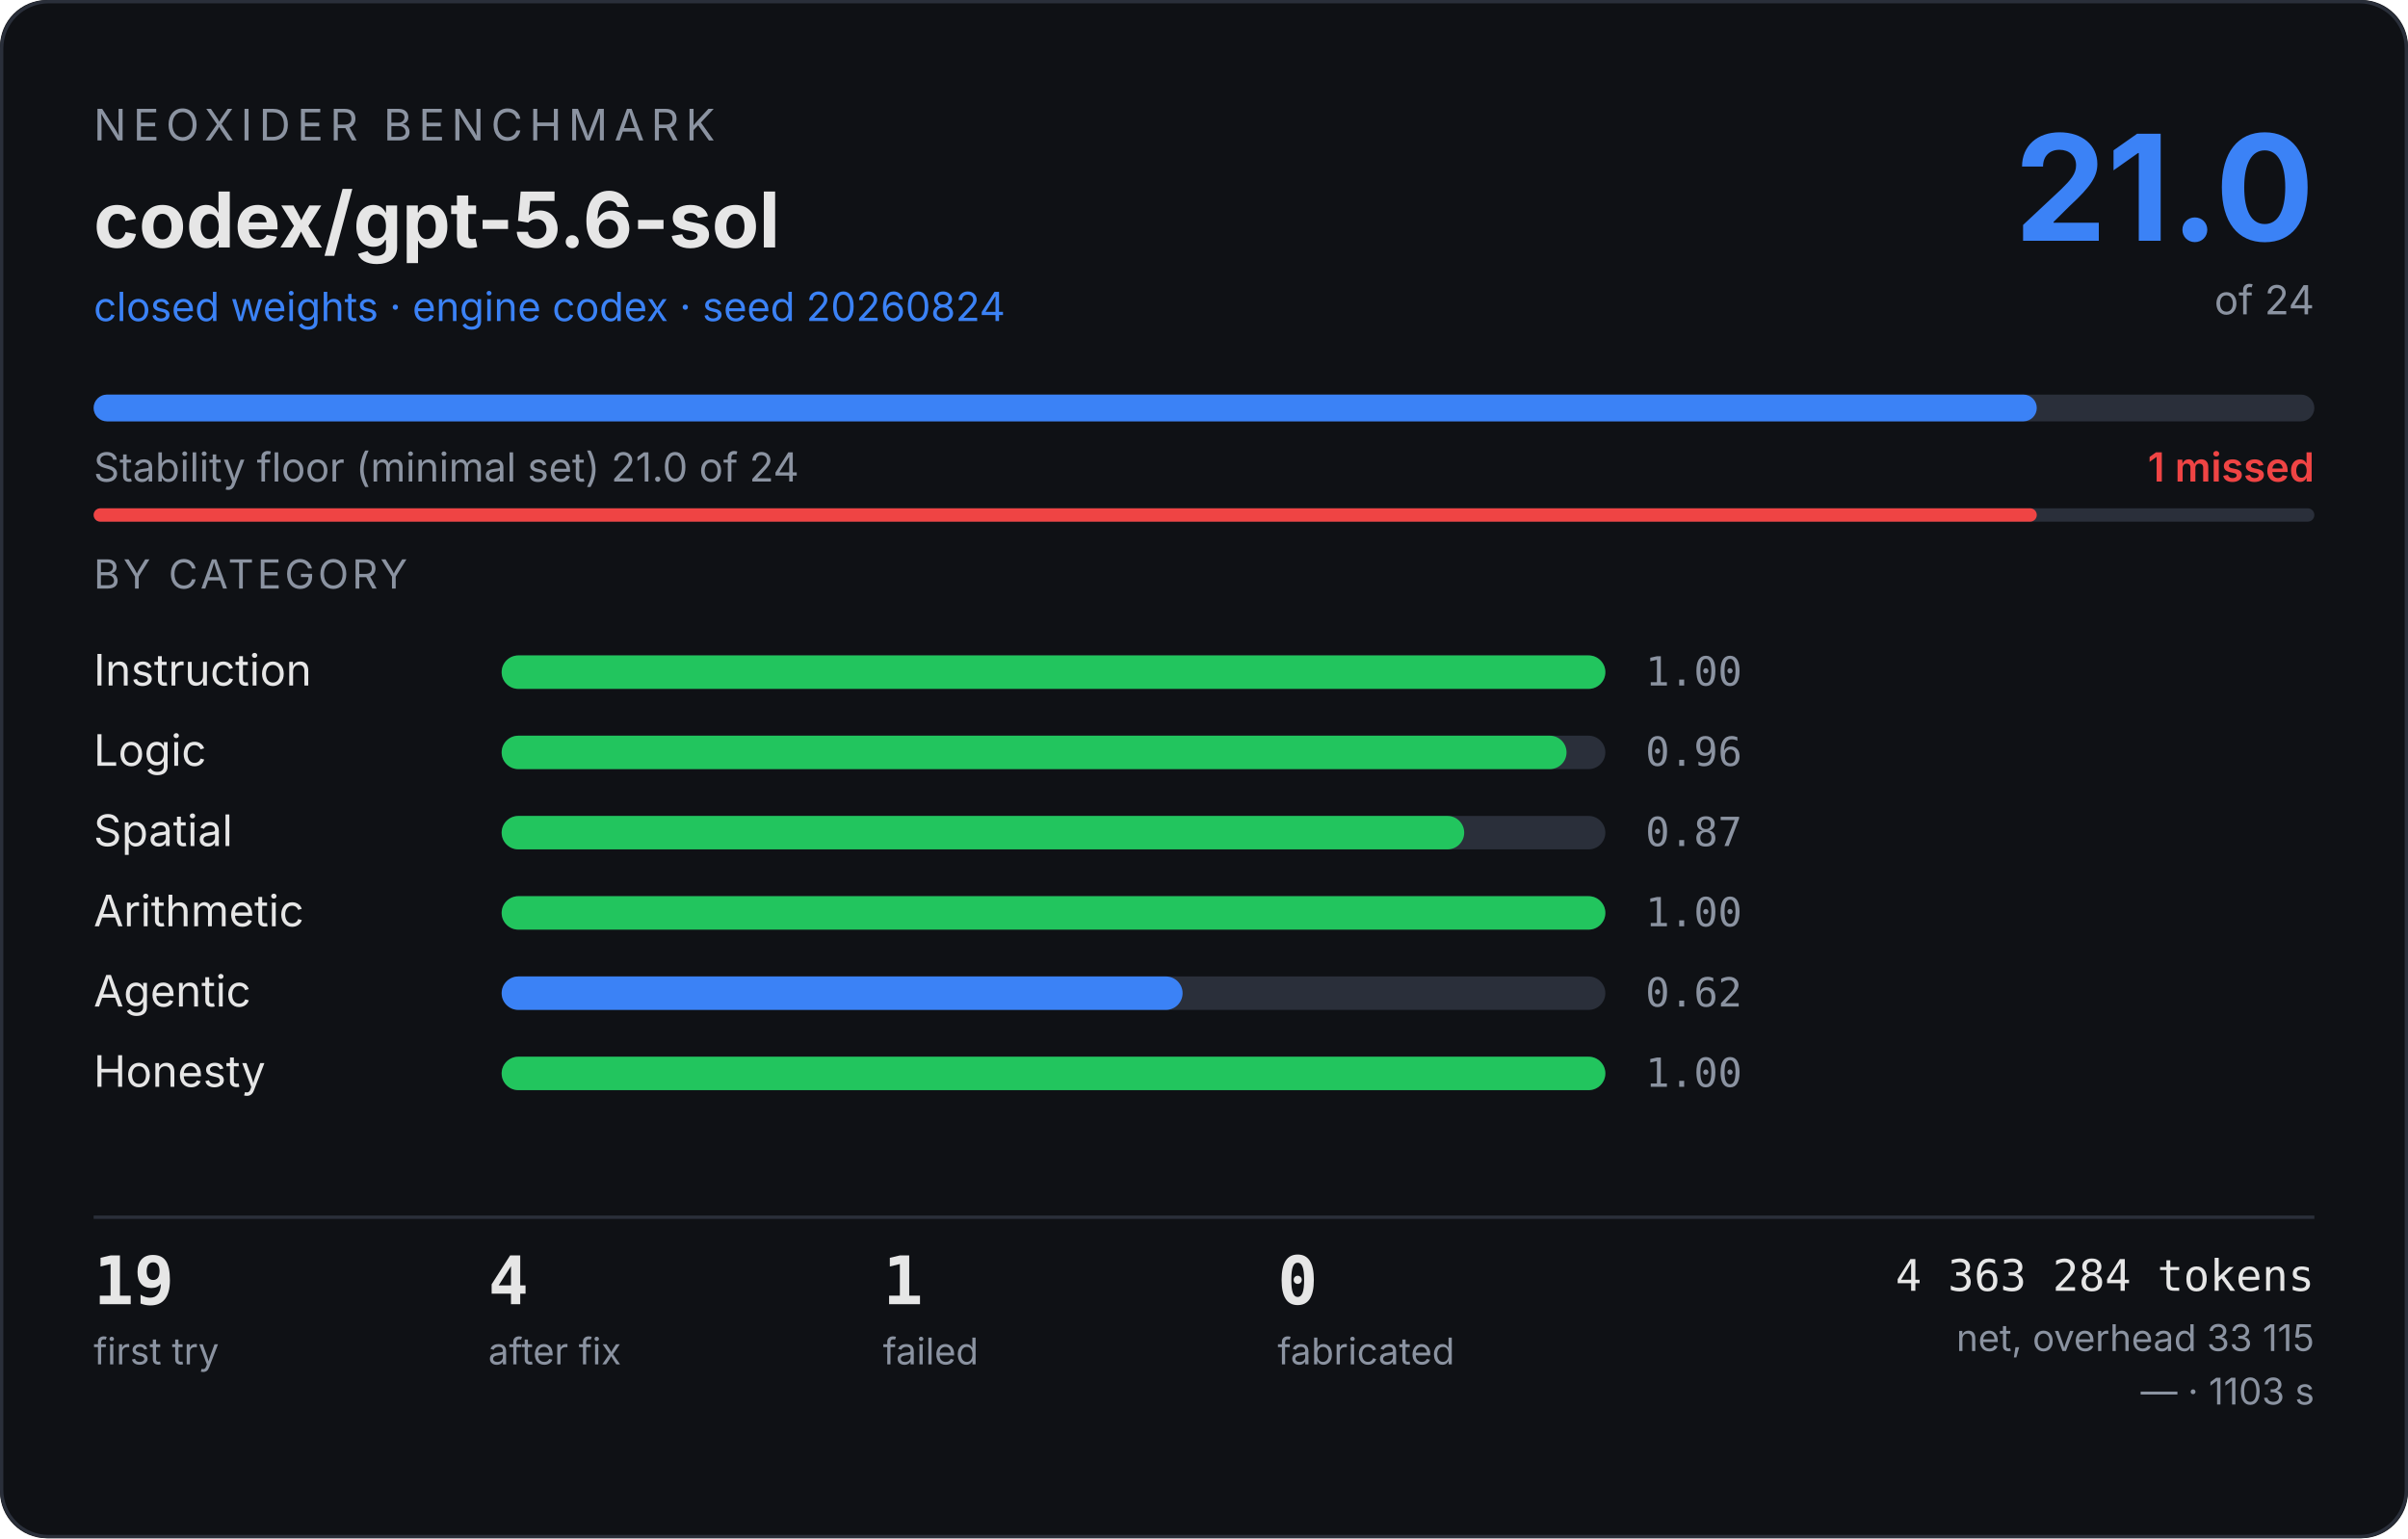
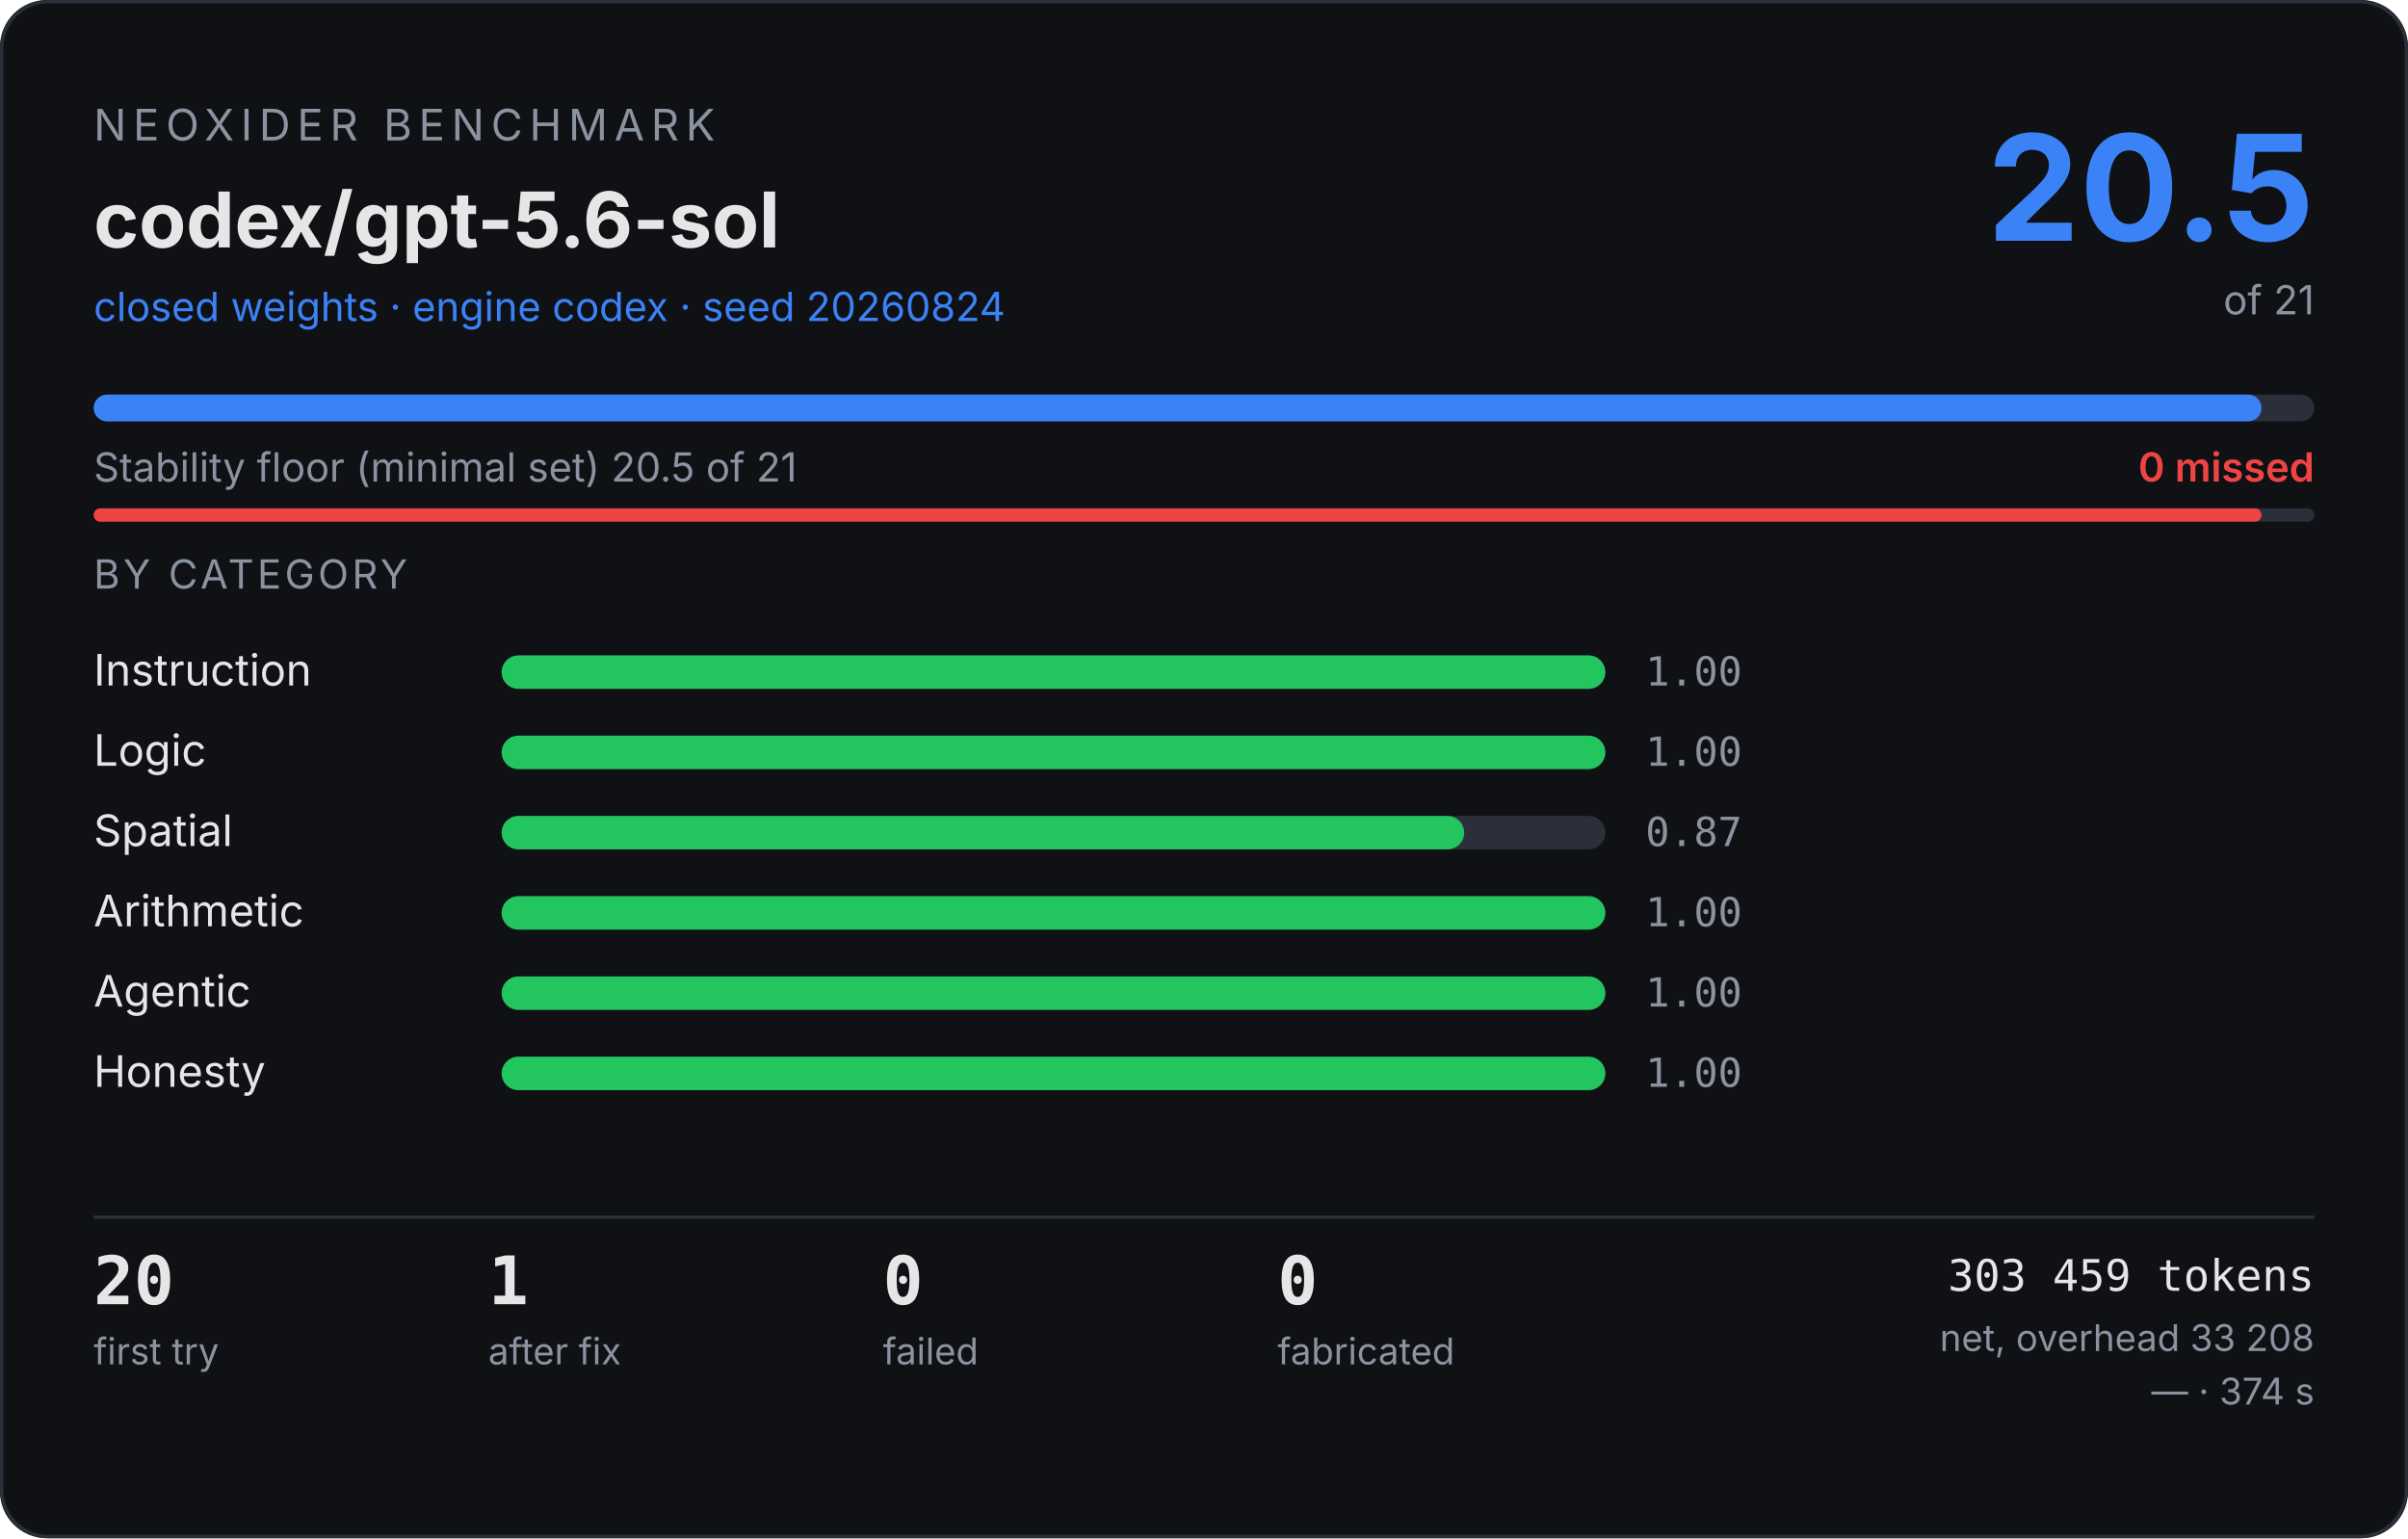
<svg xmlns="http://www.w3.org/2000/svg" width="720" height="460" viewBox="0 0 720 460" font-family="system-ui,-apple-system,Segoe UI,sans-serif">
  <rect width="720" height="460" rx="14" fill="#0f1115" />
  <rect x="0.5" y="0.5" width="719" height="459" rx="14" fill="none" stroke="#2a2f3a" />
  <text x="28" y="42" fill="#8b93a1" font-size="13" letter-spacing="2">NEOXIDER BENCHMARK</text>
  <text x="28" y="74" fill="#e6e6e6" font-size="23" font-weight="700">codex/gpt-5.6-sol</text>
  <text x="28" y="96" fill="#3b82f6" font-size="12">closed weights · engine codex · seed 20260824</text>
-   <text x="692" y="72" text-anchor="end" fill="#3b82f6" font-size="44" font-weight="700">21.0</text>
-   <text x="692" y="94" text-anchor="end" fill="#8b93a1" font-size="12">of 24</text>
+   <text x="692" y="72" text-anchor="end" fill="#3b82f6" font-size="44" font-weight="700">20.5</text>
+   <text x="692" y="94" text-anchor="end" fill="#8b93a1" font-size="12">of 21</text>
  <rect x="28" y="118" width="664" height="8" rx="4" fill="#2a2f3a" />
-   <rect x="28" y="118" width="581.0" height="8" rx="4" fill="#3b82f6" />
-   <text x="28" y="144" fill="#8b93a1" font-size="12">Stability floor (minimal set) 21.0 of 24</text>
-   <text x="692" y="144" text-anchor="end" fill="#ef4444" font-size="12" font-weight="600">1 missed</text>
+   <rect x="28" y="118" width="648.2" height="8" rx="4" fill="#3b82f6" />
+   <text x="28" y="144" fill="#8b93a1" font-size="12">Stability floor (minimal set) 20.5 of 21</text>
+   <text x="692" y="144" text-anchor="end" fill="#ef4444" font-size="12" font-weight="600">0 missed</text>
  <rect x="28" y="152" width="664" height="4" rx="2" fill="#2a2f3a" />
-   <rect x="28" y="152" width="581.0" height="4" rx="2" fill="#ef4444" />
+   <rect x="28" y="152" width="648.2" height="4" rx="2" fill="#ef4444" />
  <text x="28" y="176" fill="#8b93a1" font-size="12" letter-spacing="1">BY CATEGORY</text>
  <text x="28" y="205" fill="#e6e6e6" font-size="13">Instruction</text>
  <rect x="150" y="196" width="330" height="10" rx="5" fill="#2a2f3a" />
  <rect x="150" y="196" width="330.0" height="10" rx="5" fill="#22c55e" />
  <text x="492" y="205" fill="#8b93a1" font-size="12" font-family="ui-monospace,Consolas,monospace">1.00</text>
  <text x="28" y="229" fill="#e6e6e6" font-size="13">Logic</text>
  <rect x="150" y="220" width="330" height="10" rx="5" fill="#2a2f3a" />
-   <rect x="150" y="220" width="318.4" height="10" rx="5" fill="#22c55e" />
-   <text x="492" y="229" fill="#8b93a1" font-size="12" font-family="ui-monospace,Consolas,monospace">0.96</text>
+   <rect x="150" y="220" width="330.0" height="10" rx="5" fill="#22c55e" />
+   <text x="492" y="229" fill="#8b93a1" font-size="12" font-family="ui-monospace,Consolas,monospace">1.00</text>
  <text x="28" y="253" fill="#e6e6e6" font-size="13">Spatial</text>
  <rect x="150" y="244" width="330" height="10" rx="5" fill="#2a2f3a" />
  <rect x="150" y="244" width="287.8" height="10" rx="5" fill="#22c55e" />
  <text x="492" y="253" fill="#8b93a1" font-size="12" font-family="ui-monospace,Consolas,monospace">0.87</text>
  <text x="28" y="277" fill="#e6e6e6" font-size="13">Arithmetic</text>
  <rect x="150" y="268" width="330" height="10" rx="5" fill="#2a2f3a" />
  <rect x="150" y="268" width="330.0" height="10" rx="5" fill="#22c55e" />
  <text x="492" y="277" fill="#8b93a1" font-size="12" font-family="ui-monospace,Consolas,monospace">1.00</text>
  <text x="28" y="301" fill="#e6e6e6" font-size="13">Agentic</text>
  <rect x="150" y="292" width="330" height="10" rx="5" fill="#2a2f3a" />
-   <rect x="150" y="292" width="203.6" height="10" rx="5" fill="#3b82f6" />
-   <text x="492" y="301" fill="#8b93a1" font-size="12" font-family="ui-monospace,Consolas,monospace">0.62</text>
+   <rect x="150" y="292" width="330.0" height="10" rx="5" fill="#22c55e" />
+   <text x="492" y="301" fill="#8b93a1" font-size="12" font-family="ui-monospace,Consolas,monospace">1.00</text>
  <text x="28" y="325" fill="#e6e6e6" font-size="13">Honesty</text>
  <rect x="150" y="316" width="330" height="10" rx="5" fill="#2a2f3a" />
  <rect x="150" y="316" width="330.0" height="10" rx="5" fill="#22c55e" />
  <text x="492" y="325" fill="#8b93a1" font-size="12" font-family="ui-monospace,Consolas,monospace">1.00</text>
  <line x1="28" y1="364" x2="692" y2="364" stroke="#2a2f3a" />
-   <text x="28" y="390" fill="#e6e6e6" font-size="20" font-weight="700" font-family="ui-monospace,Consolas,monospace">19</text>
+   <text x="28" y="390" fill="#e6e6e6" font-size="20" font-weight="700" font-family="ui-monospace,Consolas,monospace">20</text>
  <text x="28" y="408" fill="#8b93a1" font-size="11">first try</text>
-   <text x="146" y="390" fill="#e6e6e6" font-size="20" font-weight="700" font-family="ui-monospace,Consolas,monospace">4</text>
+   <text x="146" y="390" fill="#e6e6e6" font-size="20" font-weight="700" font-family="ui-monospace,Consolas,monospace">1</text>
  <text x="146" y="408" fill="#8b93a1" font-size="11">after fix</text>
-   <text x="264" y="390" fill="#e6e6e6" font-size="20" font-weight="700" font-family="ui-monospace,Consolas,monospace">1</text>
+   <text x="264" y="390" fill="#e6e6e6" font-size="20" font-weight="700" font-family="ui-monospace,Consolas,monospace">0</text>
  <text x="264" y="408" fill="#8b93a1" font-size="11">failed</text>
  <text x="382" y="390" fill="#e6e6e6" font-size="20" font-weight="700" font-family="ui-monospace,Consolas,monospace">0</text>
  <text x="382" y="408" fill="#8b93a1" font-size="11">fabricated</text>
-   <text x="692" y="386" text-anchor="end" fill="#e6e6e6" font-size="13" font-family="ui-monospace,Consolas,monospace">4 363 284 tokens</text>
-   <text x="692" y="404" text-anchor="end" fill="#8b93a1" font-size="11">net, overhead 33 115</text>
-   <text x="692" y="420" text-anchor="end" fill="#8b93a1" font-size="11">— · 1103 s</text>
+   <text x="692" y="386" text-anchor="end" fill="#e6e6e6" font-size="13" font-family="ui-monospace,Consolas,monospace">303 459 tokens</text>
+   <text x="692" y="404" text-anchor="end" fill="#8b93a1" font-size="11">net, overhead 33 208</text>
+   <text x="692" y="420" text-anchor="end" fill="#8b93a1" font-size="11">— · 374 s</text>
</svg>
